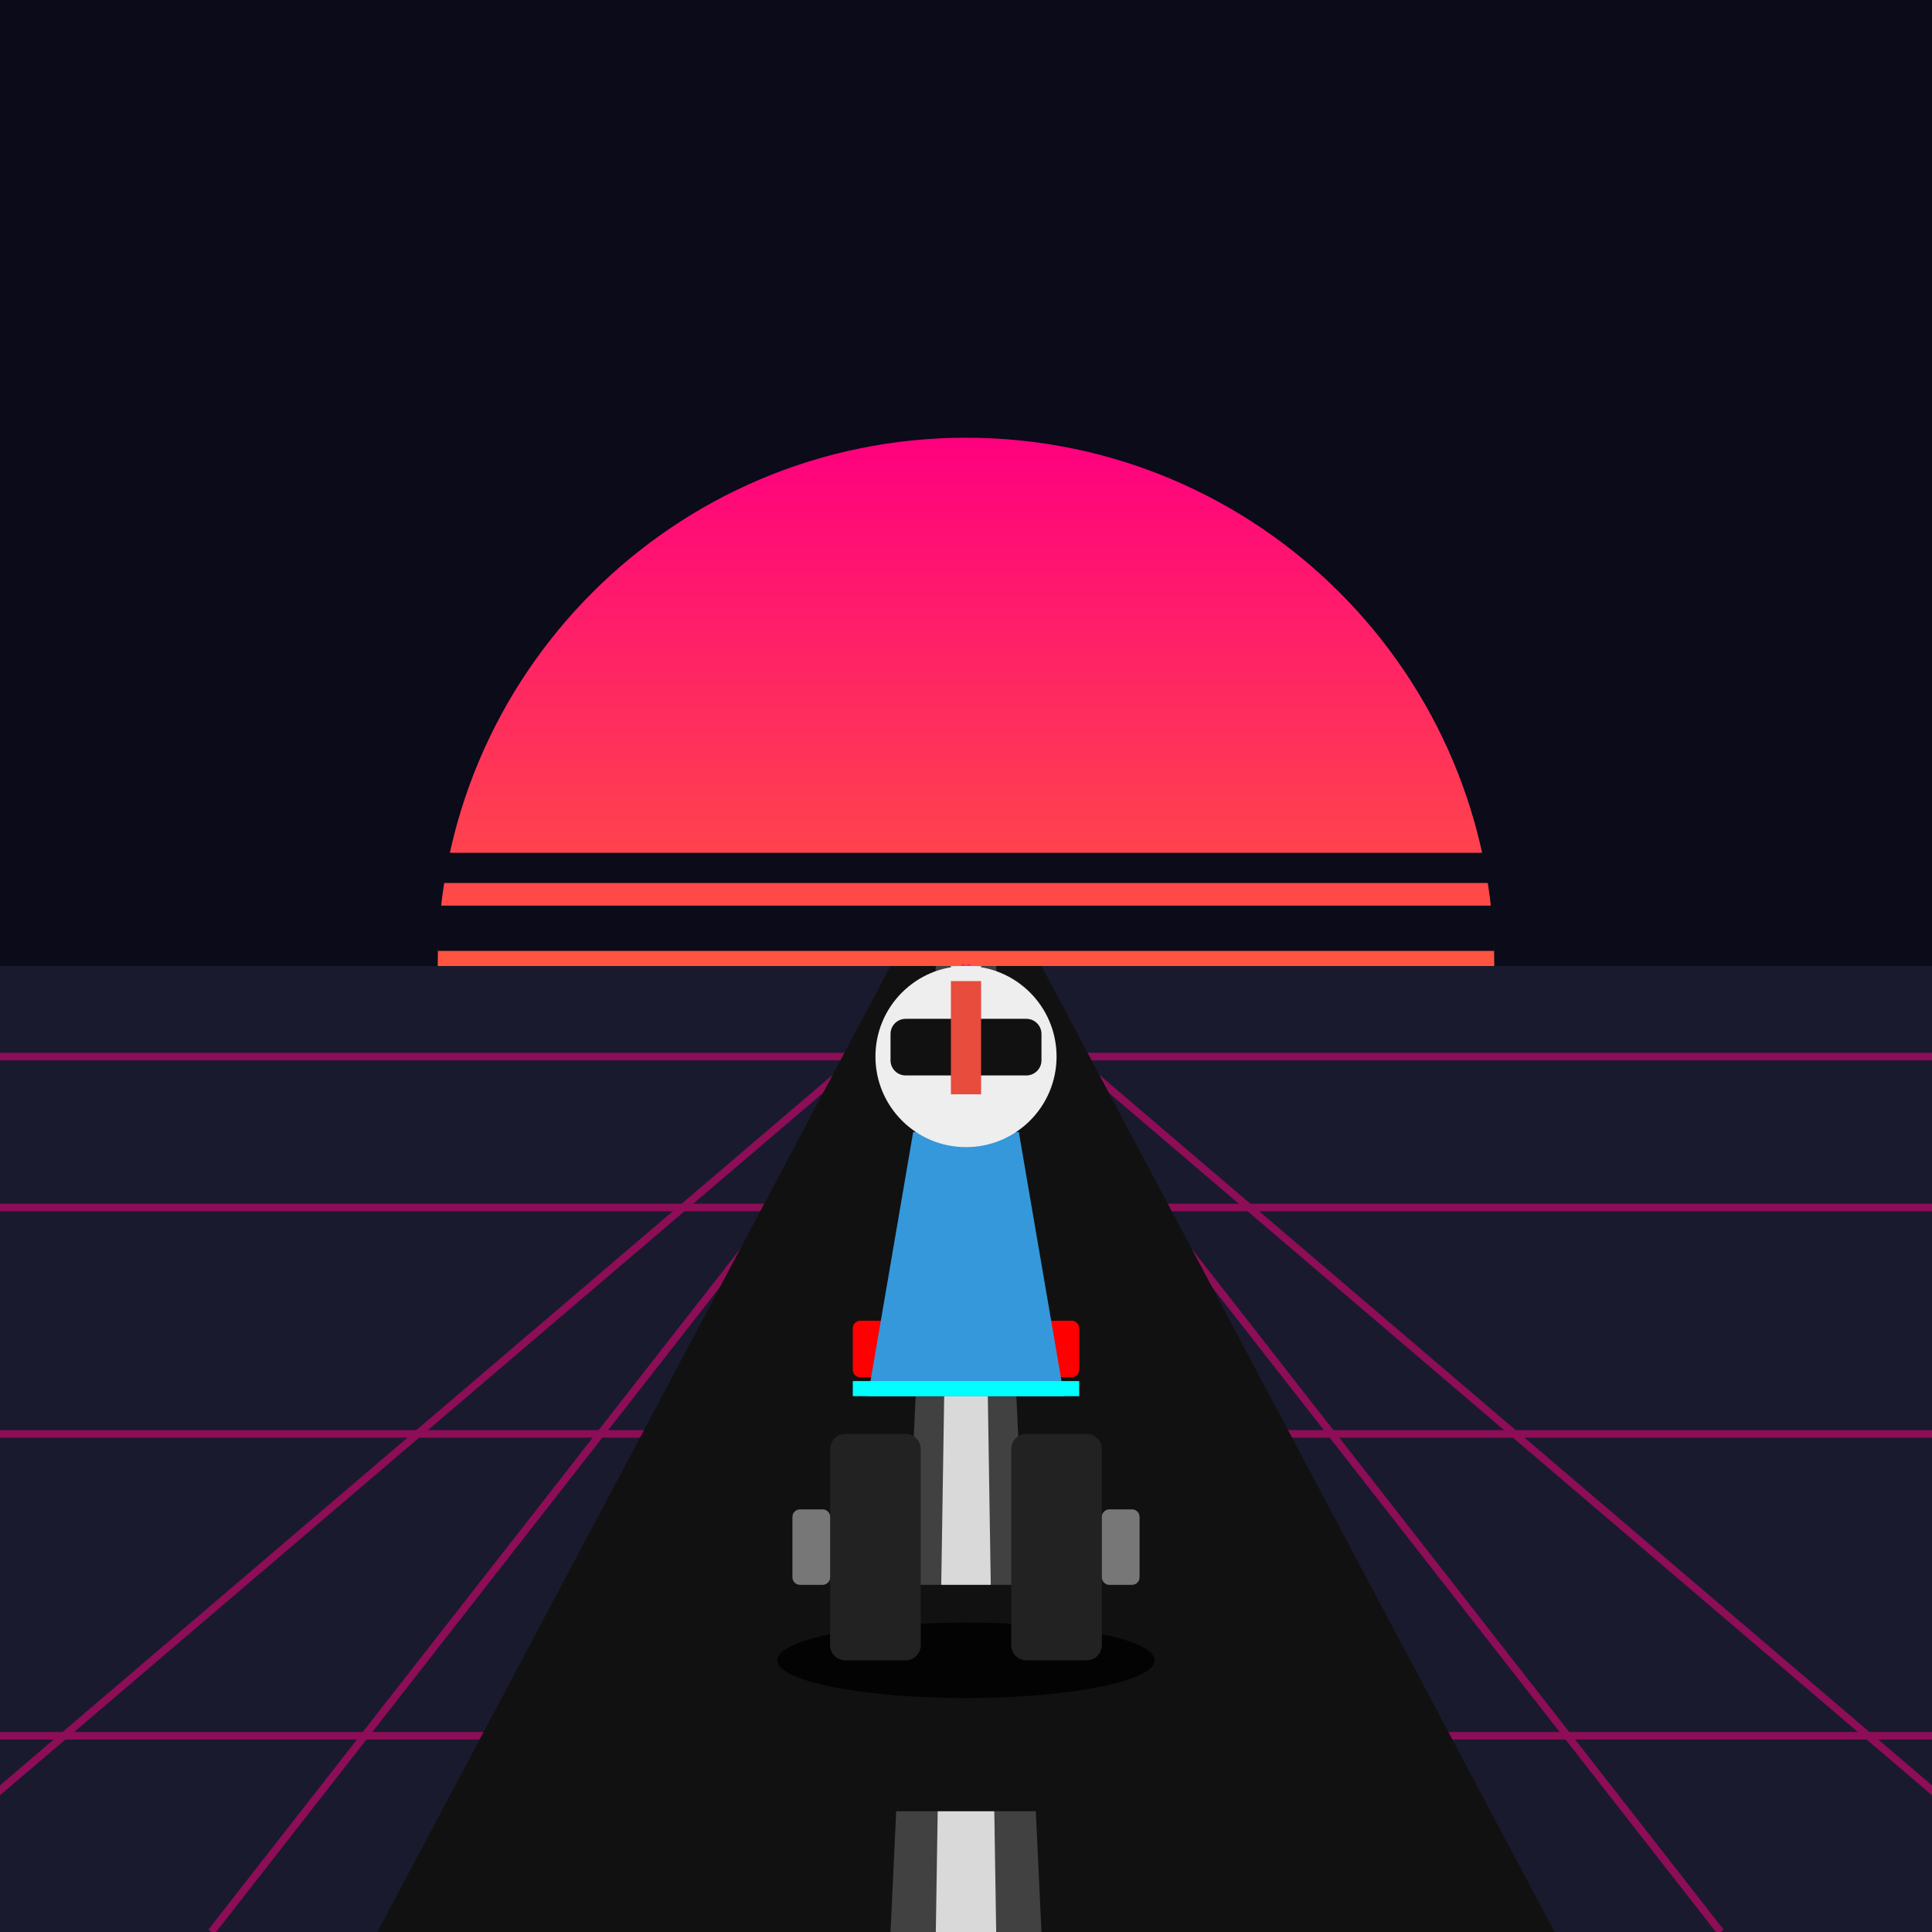
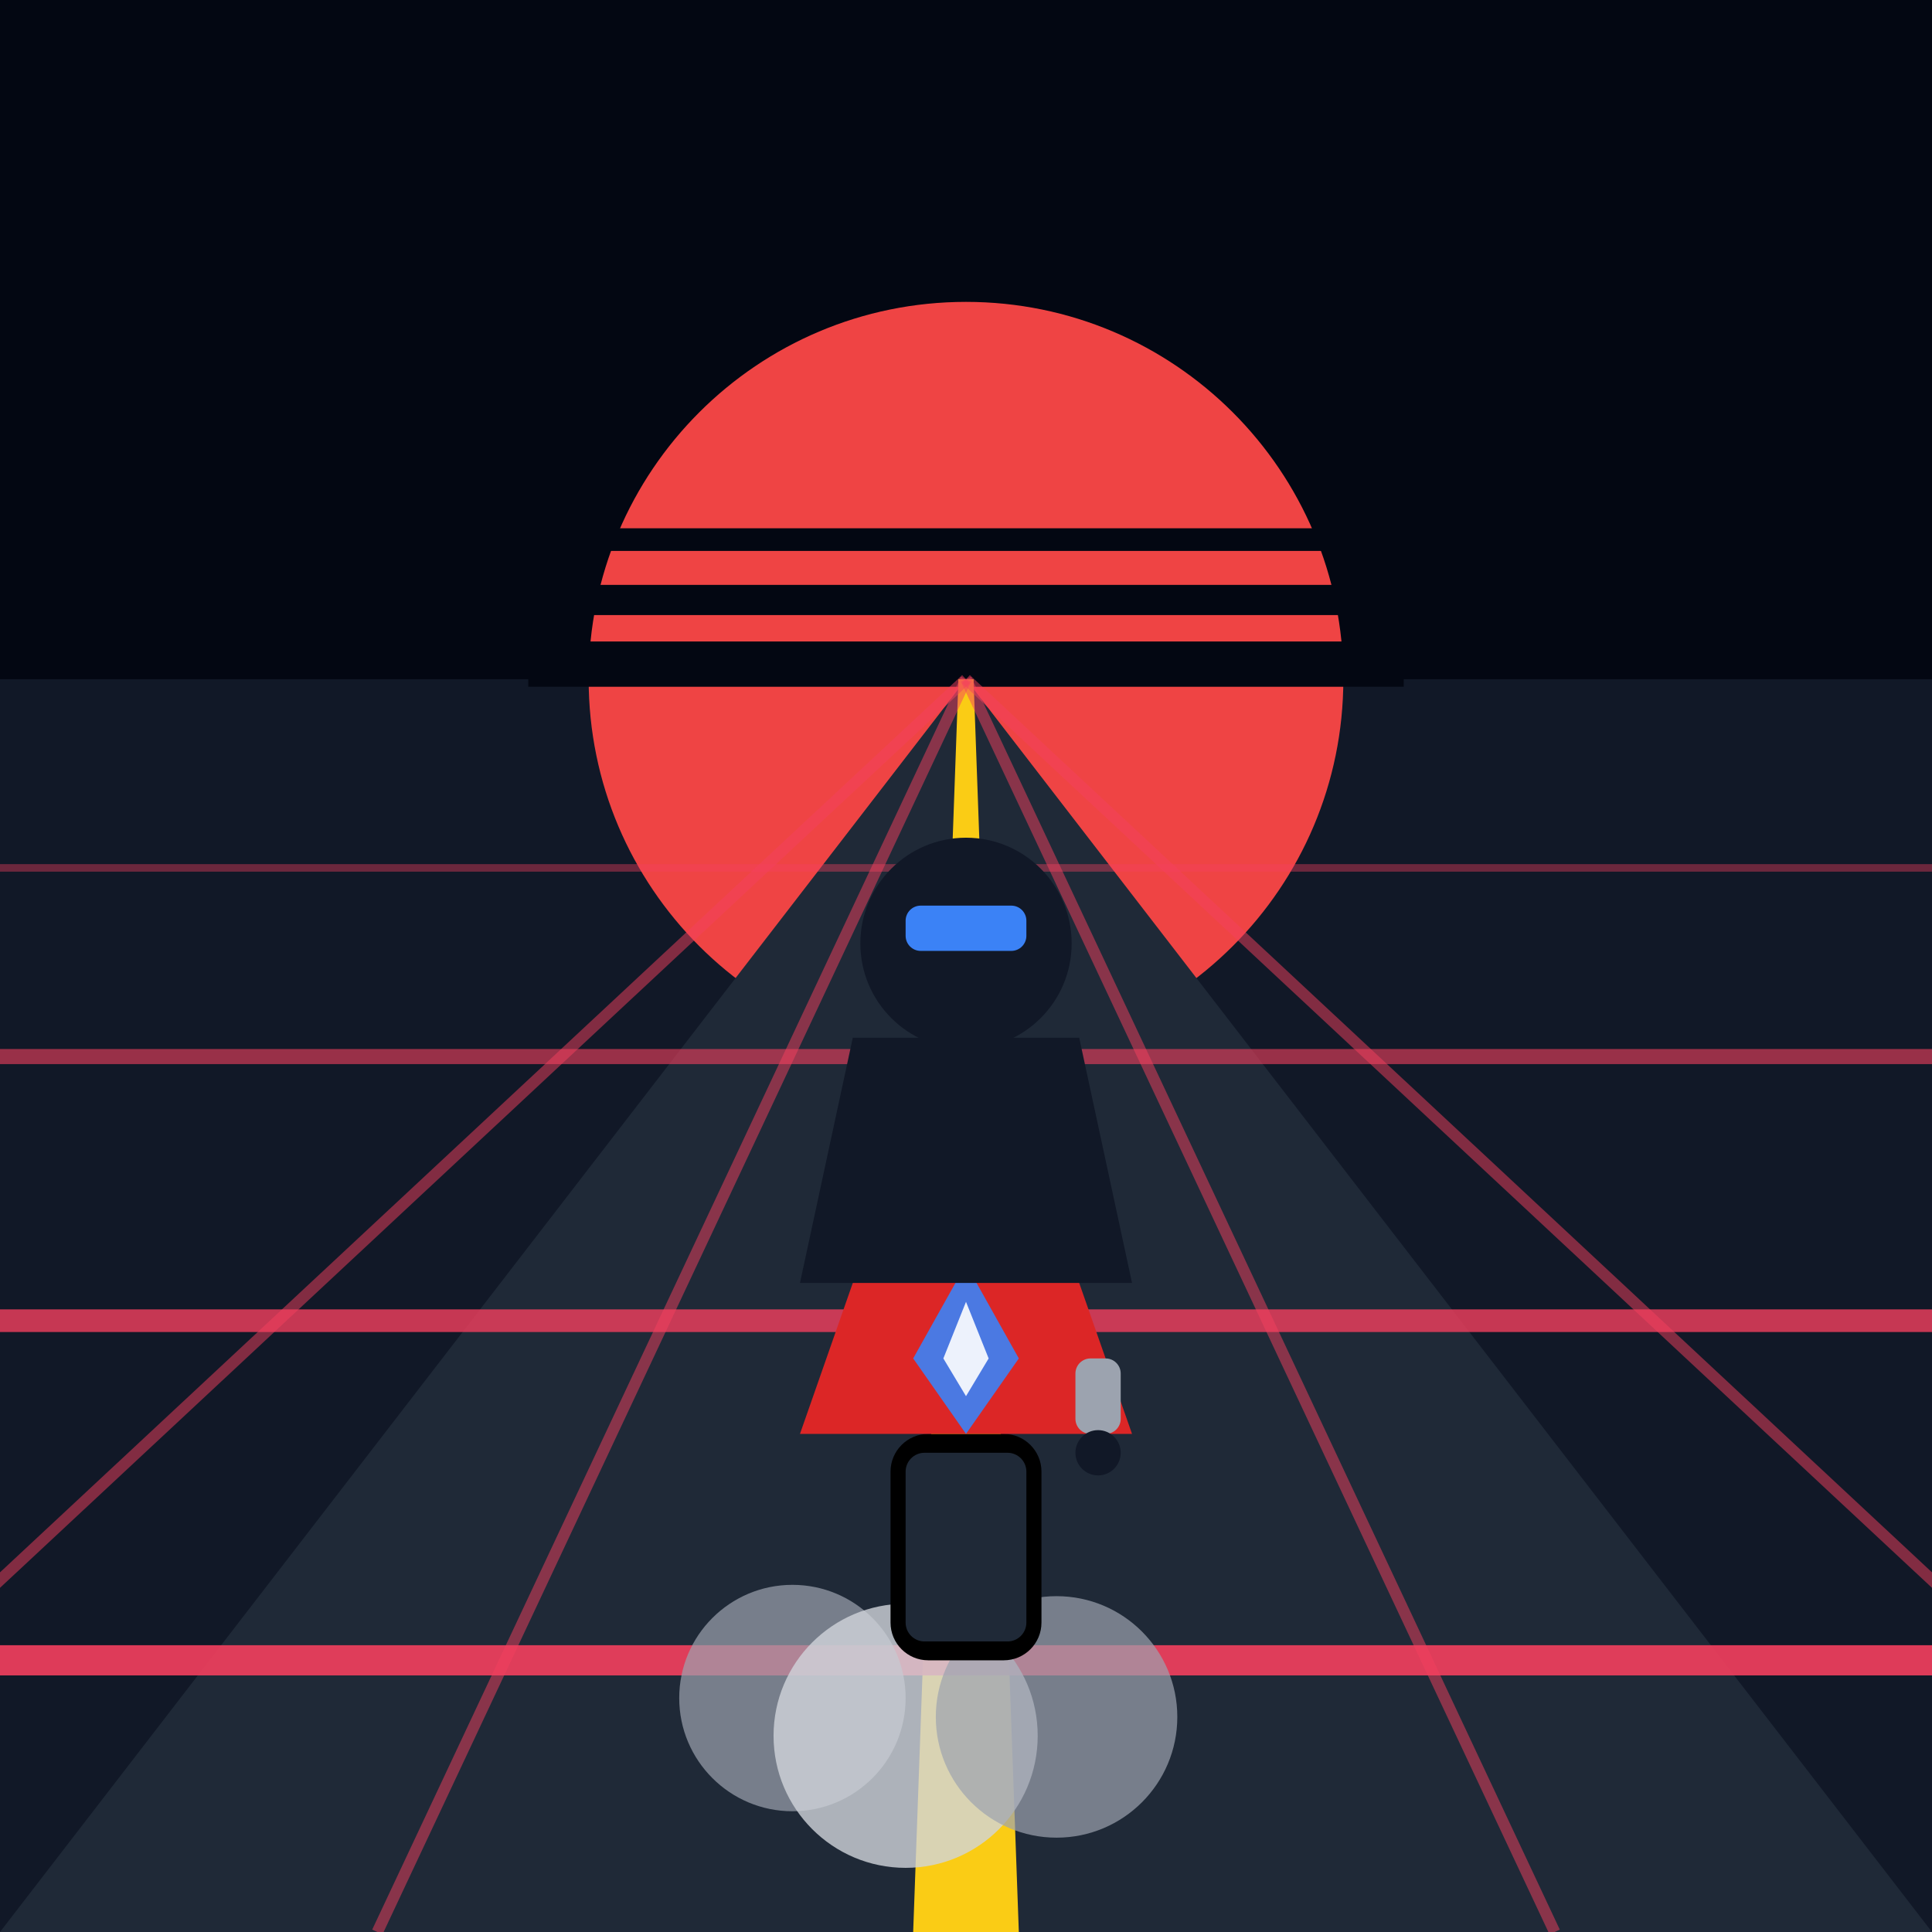
<svg xmlns="http://www.w3.org/2000/svg" viewBox="0 0 512 512">
-   <defs>
-     <linearGradient id="sunGrad" x1="0" y1="0" x2="0" y2="1">
-       <stop offset="0%" stop-color="#ff007f" />
-       <stop offset="100%" stop-color="#ffaa00" />
-     </linearGradient>
-   </defs>
-   <rect width="512" height="256" fill="#0b0b1a" />
-   <circle cx="256" cy="256" r="140" fill="url(#sunGrad)" />
-   <rect x="116" y="226" width="280" height="8" fill="#0b0b1a" />
-   <rect x="116" y="240" width="280" height="12" fill="#0b0b1a" />
-   <rect y="256" width="512" height="256" fill="#1a1a2e" />
-   <g stroke="#ff007f" stroke-width="2" opacity="0.5">
-     <line x1="0" y1="280" x2="512" y2="280" />
-     <line x1="0" y1="320" x2="512" y2="320" />
-     <line x1="0" y1="380" x2="512" y2="380" />
-     <line x1="0" y1="460" x2="512" y2="460" />
-     <line x1="256" y1="256" x2="256" y2="512" />
-     <line x1="256" y1="256" x2="156" y2="512" />
-     <line x1="256" y1="256" x2="356" y2="512" />
-     <line x1="256" y1="256" x2="56" y2="512" />
-     <line x1="256" y1="256" x2="456" y2="512" />
-     <line x1="256" y1="256" x2="-44" y2="512" />
-     <line x1="256" y1="256" x2="556" y2="512" />
-   </g>
-   <polygon points="236,256 276,256 412,512 100,512" fill="#111" />
-   <polygon points="248,256 264,256 276,512 236,512" fill="#fff" opacity="0.2" />
-   <polygon points="252,256 260,256 264,512 248,512" fill="#fff" opacity="0.8" />
-   <rect x="236" y="320" width="40" height="40" fill="#111" />
-   <rect x="228" y="420" width="56" height="60" fill="#111" />
-   <ellipse cx="256" cy="440" rx="50" ry="10" fill="#000" opacity="0.8" />
-   <rect x="220" y="380" width="24" height="60" fill="#222" rx="4" />
-   <rect x="268" y="380" width="24" height="60" fill="#222" rx="4" />
-   <rect x="226" y="350" width="60" height="15" fill="#f00" rx="2" />
-   <rect x="236" y="352" width="40" height="8" fill="#ffaa00" rx="2" />
-   <rect x="210" y="400" width="10" height="20" fill="#777" rx="2" />
-   <rect x="292" y="400" width="10" height="20" fill="#777" rx="2" />
-   <path d="M 230,370 L 282,370 L 270,300 L 242,300 Z" fill="#3498db" />
-   <path d="M 226,368 L 286,368" stroke="#0ff" stroke-width="4" />
-   <circle cx="256" cy="280" r="24" fill="#eee" />
-   <rect x="236" y="270" width="40" height="15" fill="#111" rx="4" />
-   <rect x="252" y="260" width="8" height="30" fill="#e74c3c" />
+   <rect width="512" height="512" fill="#111827" />
+   <rect x="0" y="0" width="512" height="180" fill="#030712" />
+   <circle cx="256" cy="180" r="100" fill="#ef4444" />
+   <rect x="100" y="140" width="312" height="6" fill="#030712" />
+   <rect x="120" y="155" width="272" height="8" fill="#030712" />
+   <rect x="140" y="170" width="232" height="12" fill="#030712" />
+   <polygon points="256,180 512,512 0,512" fill="#1f2937" />
+   <polygon points="254,180 258,180 270,512 242,512" fill="#facc15" />
+   <line x1="0" y1="230" x2="512" y2="230" stroke="#f43f5e" stroke-width="2" opacity="0.4" />
+   <line x1="0" y1="280" x2="512" y2="280" stroke="#f43f5e" stroke-width="4" opacity="0.6" />
+   <line x1="0" y1="350" x2="512" y2="350" stroke="#f43f5e" stroke-width="6" opacity="0.8" />
+   <line x1="0" y1="440" x2="512" y2="440" stroke="#f43f5e" stroke-width="8" opacity="0.9" />
+   <line x1="256" y1="180" x2="-100" y2="512" stroke="#f43f5e" stroke-width="3" opacity="0.5" />
+   <line x1="256" y1="180" x2="100" y2="512" stroke="#f43f5e" stroke-width="3" opacity="0.5" />
+   <line x1="256" y1="180" x2="412" y2="512" stroke="#f43f5e" stroke-width="3" opacity="0.5" />
+   <line x1="256" y1="180" x2="612" y2="512" stroke="#f43f5e" stroke-width="3" opacity="0.5" />
+   <circle cx="210" cy="450" r="30" fill="#9ca3af" opacity="0.7" />
+   <circle cx="240" cy="460" r="35" fill="#d1d5db" opacity="0.8" />
+   <circle cx="280" cy="455" r="32" fill="#9ca3af" opacity="0.7" />
+   <rect x="236" y="380" width="40" height="60" rx="10" fill="#000000" />
+   <rect x="240" y="385" width="32" height="50" rx="5" fill="#1f2937" />
+   <polygon points="256,280 286,340 300,380 212,380 226,340" fill="#dc2626" />
+   <rect x="285" y="360" width="12" height="20" rx="4" fill="#9ca3af" />
+   <circle cx="291" cy="385" r="6" fill="#111827" />
+   <rect x="246" y="325" width="20" height="8" rx="2" fill="#facc15" />
+   <polygon points="256,335 270,360 256,380 242,360" fill="#3b82f6" opacity="0.9" />
+   <polygon points="256,345 262,360 256,370 250,360" fill="#ffffff" opacity="0.9" />
+   <circle cx="256" cy="250" r="28" fill="#111827" />
+   <path d="M 226 275 L 286 275 L 300 340 L 212 340 Z" fill="#111827" />
+   <rect x="240" y="240" width="32" height="12" rx="4" fill="#3b82f6" />
</svg>
